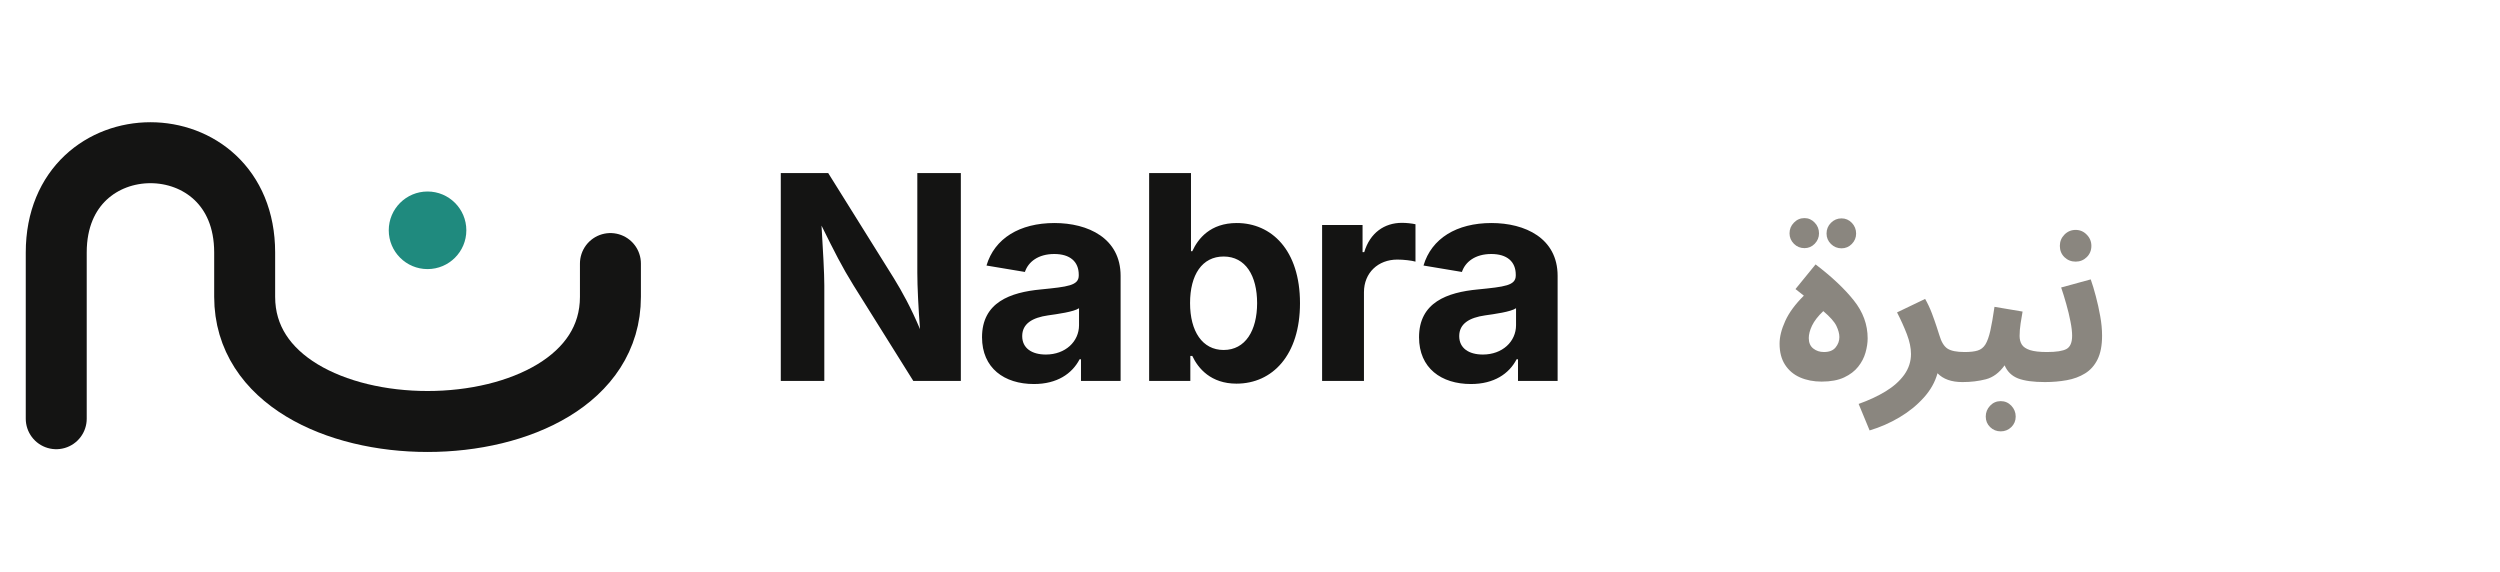
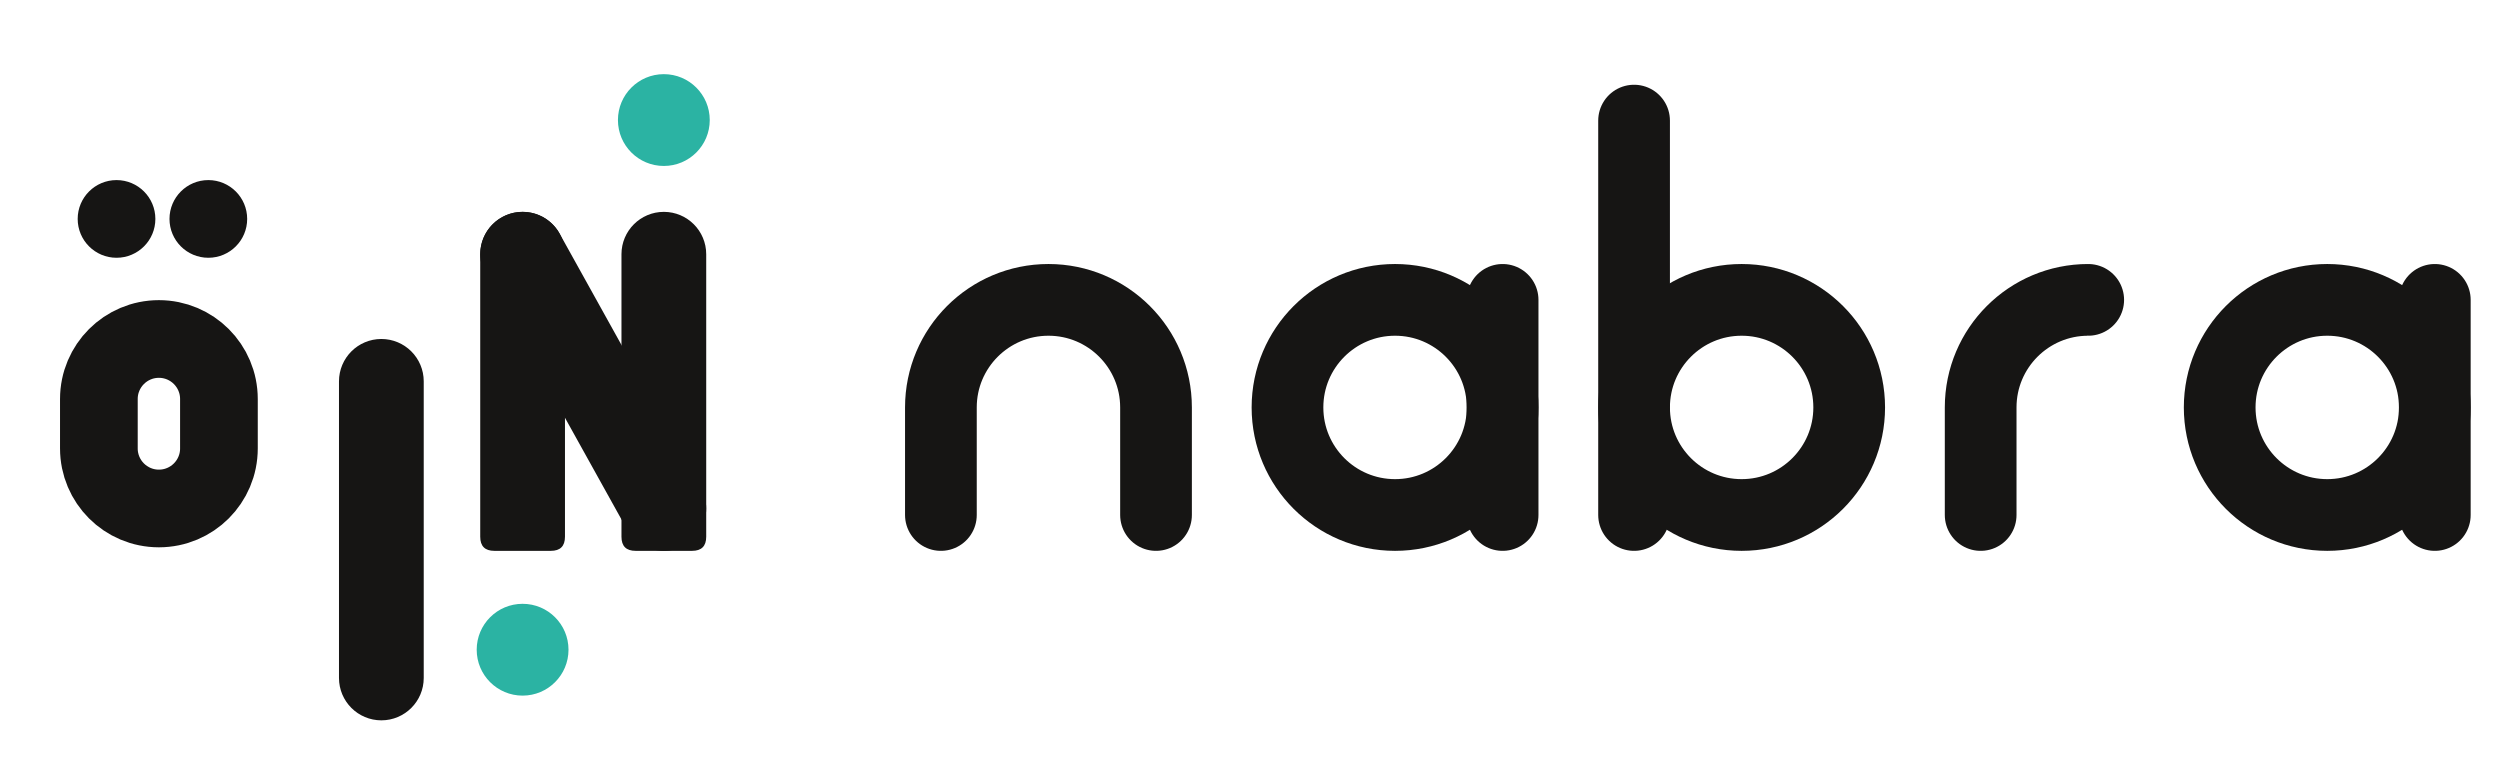
- <svg xmlns="http://www.w3.org/2000/svg" viewBox="0 0 420 96" role="img" aria-label="Nabra · نبرة">
-   <svg x="2" y="18" width="108" height="60" viewBox="6 24 116 64">
-     <path d="M14 80 V50 C14 26 48 26 48 50 V58 C48 88 114 88 114 58 V52" fill="none" stroke="#141413" stroke-width="11" stroke-linecap="round" stroke-linejoin="round" />
-     <circle cx="81" cy="46" r="7" fill="#1F8A7E" />
+ <svg xmlns="http://www.w3.org/2000/svg" viewBox="0 0 354 110" role="img" aria-label="Nabra · نبرة">
+   <rect x="14" y="48" width="17" height="24" rx="8.5" fill="none" stroke="#161514" stroke-width="11" />
+   <circle cx="16.5" cy="31" r="5.5" fill="#161514" />
+   <circle cx="29.5" cy="31" r="5.5" fill="#161514" />
+   <rect x="48" y="48" width="12" height="54" rx="6" fill="#161514" />
+   <path d="M68 76 V36 A6 6 0 0 1 80 36 V76 Q80 78 78 78 H70 Q68 78 68 76Z" fill="#161514" />
+   <path d="M74 36 L94 72" stroke="#161514" stroke-width="12" stroke-linecap="round" />
+   <path d="M88 76 V36 A6 6 0 0 1 100 36 V76 Q100 78 98 78 H90 Q88 78 88 76Z" fill="#161514" />
+   <circle cx="74" cy="92" r="6.5" fill="#2BB3A3" />
+   <circle cx="94" cy="17" r="6.5" fill="#2BB3A3" />
+   <svg x="128" y="12" width="222" height="66" viewBox="0 0 262 78">
+     <g fill="none" stroke="#161514" stroke-width="12" stroke-linecap="round" stroke-linejoin="round">
+       <path d="M6 72 V54 A18 18 0 0 1 42 54 V72" />
+       <circle cx="82" cy="54" r="18" />
+       <path d="M100 36 V72" />
+       <path d="M122 6 V72" />
+       <circle cx="140" cy="54" r="18" />
+       <path d="M180 72 V54 A18 18 0 0 1 198 36" />
+       <circle cx="238" cy="54" r="18" />
+       <path d="M256 36 V72" />
+     </g>
  </svg>
-   <text x="128" y="64" font-family="'Segoe UI Variable Display','Segoe UI',Inter,Helvetica,Arial,sans-serif" font-size="48" font-weight="650" letter-spacing="-1.2" fill="#141413">Nabra</text>
-   <text x="298" y="64" font-family="'Segoe UI','Noto Sans Arabic',Tahoma,Arial,sans-serif" font-size="36" font-weight="600" fill="#8A867F">نبرة</text>
</svg>
